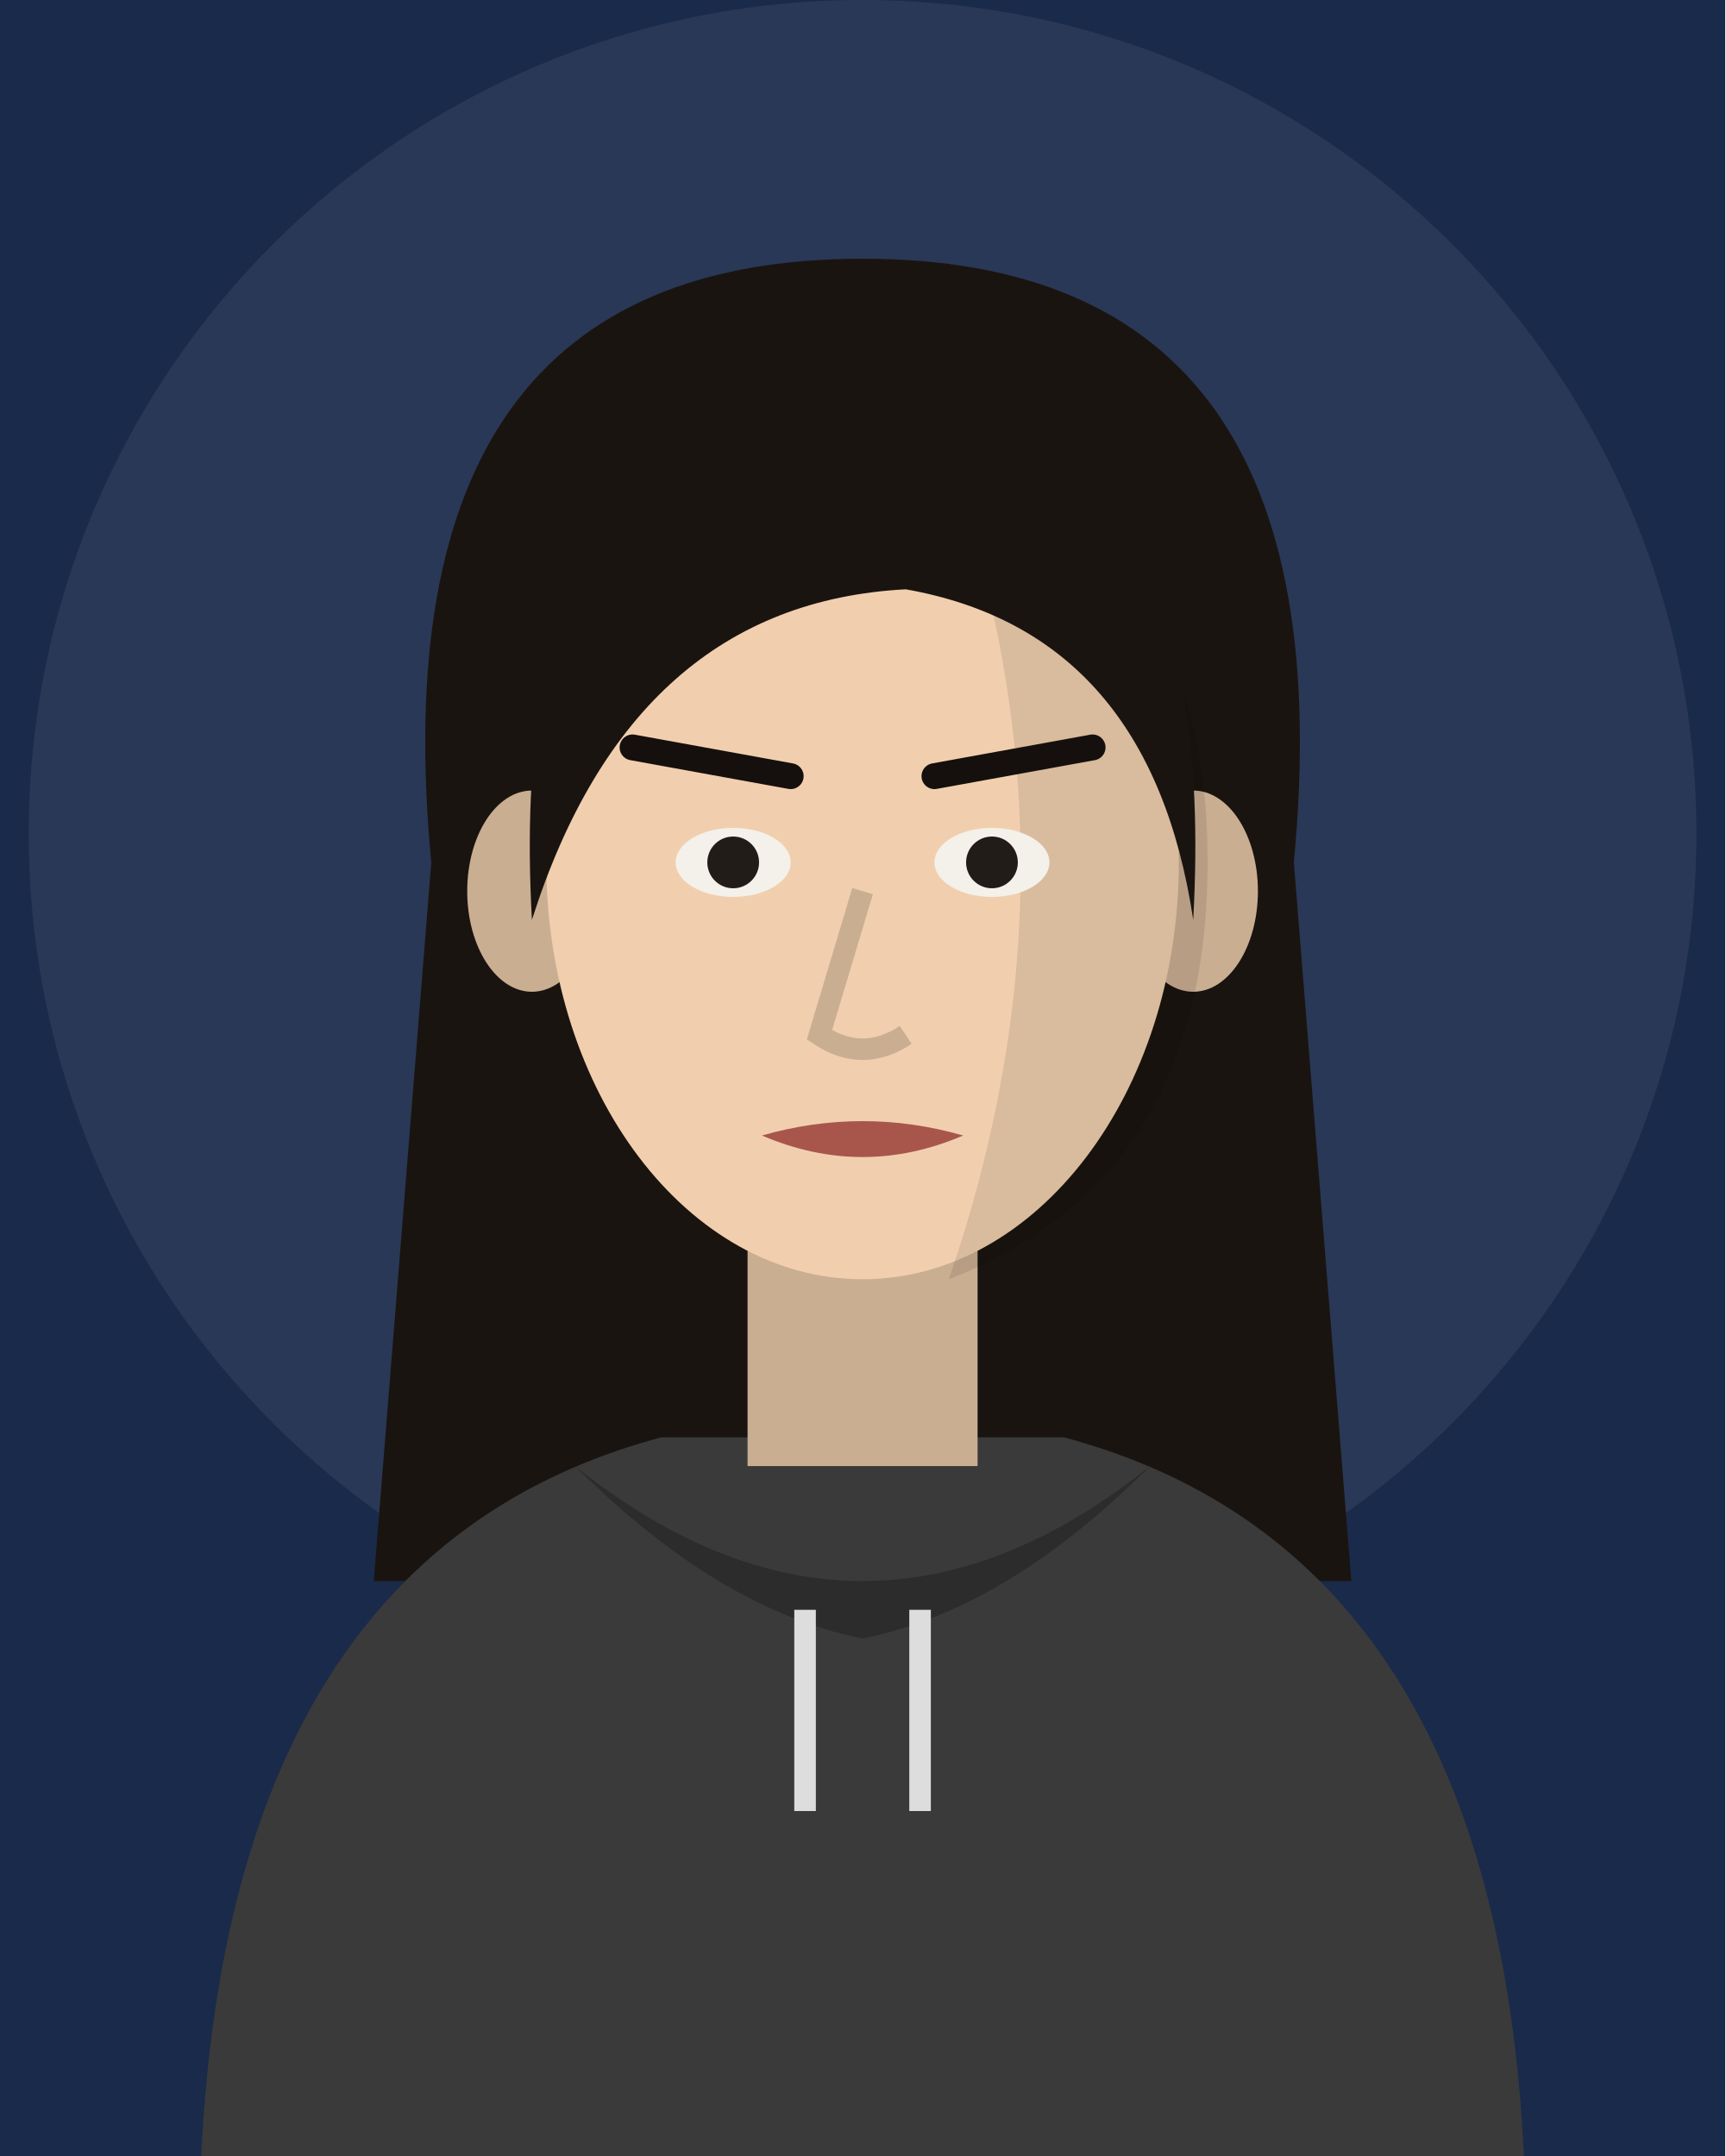
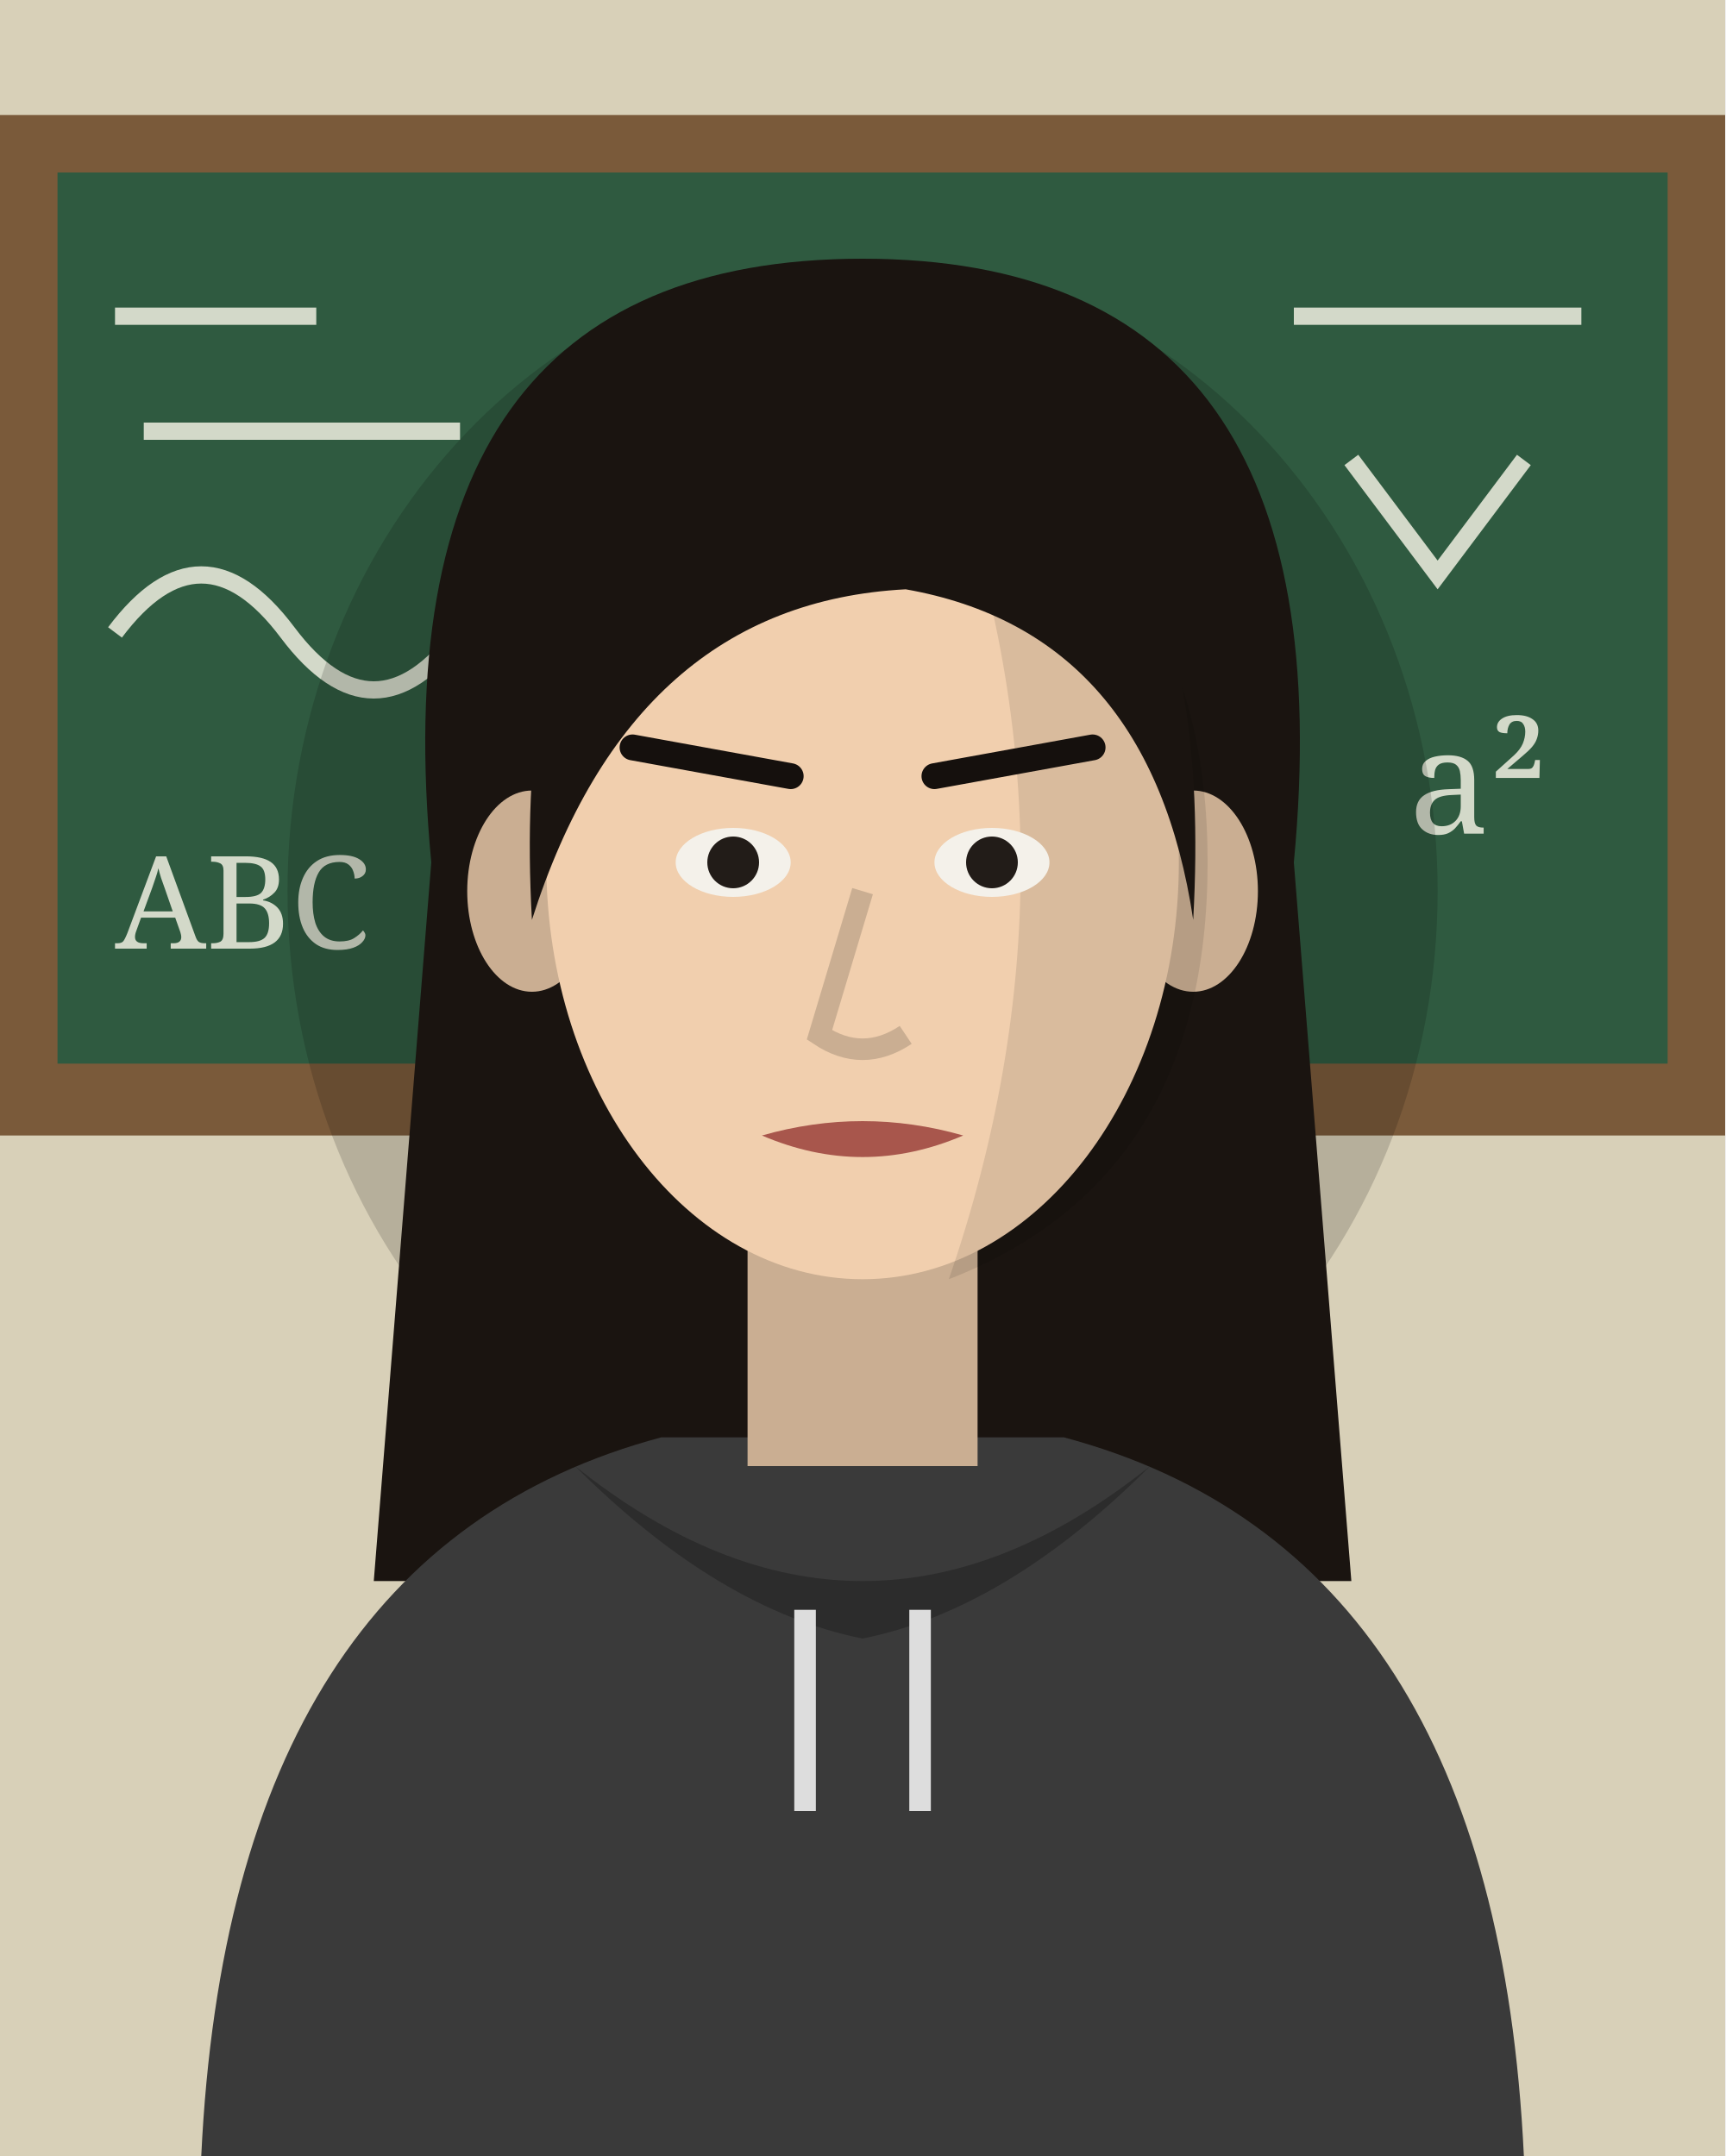
<svg xmlns="http://www.w3.org/2000/svg" viewBox="0 0 120 150" role="img" aria-label="Marta Iglesias">
  <style>.fx{transform-box:fill-box;transform-origin:center}.tw{animation:tw 3s ease-in-out infinite}.pu{animation:pu 4s ease-in-out infinite}@keyframes tw{50%{opacity:.25}}@keyframes pu{50%{opacity:.55}}@keyframes spin{to{transform:rotate(360deg)}}@media (prefers-reduced-motion:reduce){*{animation:none!important}}</style>
-   <rect width="120" height="150" fill="#1a2a4a" />
-   <circle cx="60" cy="58" r="58" fill="#fff" opacity=".07" />
+   <rect width="120" height="150" fill="#d8d0b8" />
+   <rect x="2" y="10" width="116" height="66" fill="#2f5a40" stroke="#7a5a3a" stroke-width="4" />
+   <g stroke="#f0f0e0" stroke-width="1.2" fill="none" opacity=".85">
+     <path d="M8 22 h14 M10 30 h22 M90 22 h20 M94 32 l6 8 l6 -8" />
+     <path d="M8 44 q6 -8 12 0 t12 0" />
+   </g>
+   <text x="98" y="58" font-family="Georgia,serif" font-size="10" fill="#f0f0e0" opacity=".85">a²</text>
+   <text x="8" y="66" font-family="Georgia,serif" font-size="9" fill="#f0f0e0" opacity=".85">ABC</text>
+   <rect x="0" y="76" width="120" height="3" fill="#7a5a3a" />
+   <ellipse cx="60" cy="62" rx="40" ry="44" fill="#000" opacity=".16" />
  <path d="M30 60 Q26 18 60 18 Q94 18 90 60 L94 110 H26Z" fill="#1a1410" />
  <path d="M14 150 Q16 108 46 100 H74 Q104 108 106 150Z" fill="#3a3a3a" />
  <path d="M40 102 Q60 118 80 102 Q70 112 60 114 Q50 112 40 102Z" fill="#2c2c2c" />
  <path d="M56 112V126M64 112V126" stroke="#ddd" stroke-width="1.5" />
  <rect x="52" y="86" width="16" height="16" fill="#caae92" />
  <ellipse cx="37" cy="62" rx="4.5" ry="7" fill="#caae92" />
  <ellipse cx="83" cy="62" rx="4.5" ry="7" fill="#caae92" />
  <ellipse cx="60" cy="60" rx="22" ry="29" fill="#f1cfae" />
  <path d="M66 32 Q84 38 84 60 Q84 82 66 89 Q76 60 66 32Z" fill="#000" opacity=".1" />
  <path d="M37 64 Q35 28 60 28 Q85 28 83 64 Q80 44 63 41 Q44 42 37 64Z" fill="#1a1410" />
  <path d="M44 52 L55 54 M65 54 L76 52" stroke="#15100d" stroke-width="1.8" stroke-linecap="round" />
  <ellipse cx="51" cy="60" rx="4" ry="2.4" fill="#f4f1ea" />
  <circle cx="51" cy="60" r="1.8" fill="#221c18" />
  <ellipse cx="69" cy="60" rx="4" ry="2.4" fill="#f4f1ea" />
  <circle cx="69" cy="60" r="1.8" fill="#221c18" />
  <path d="M60 62 L57 72 Q60 74 63 72" fill="none" stroke="#caae92" stroke-width="1.5" />
  <path d="M53 79 Q60 77 67 79 Q60 82 53 79Z" fill="#a8564c" />
</svg>
